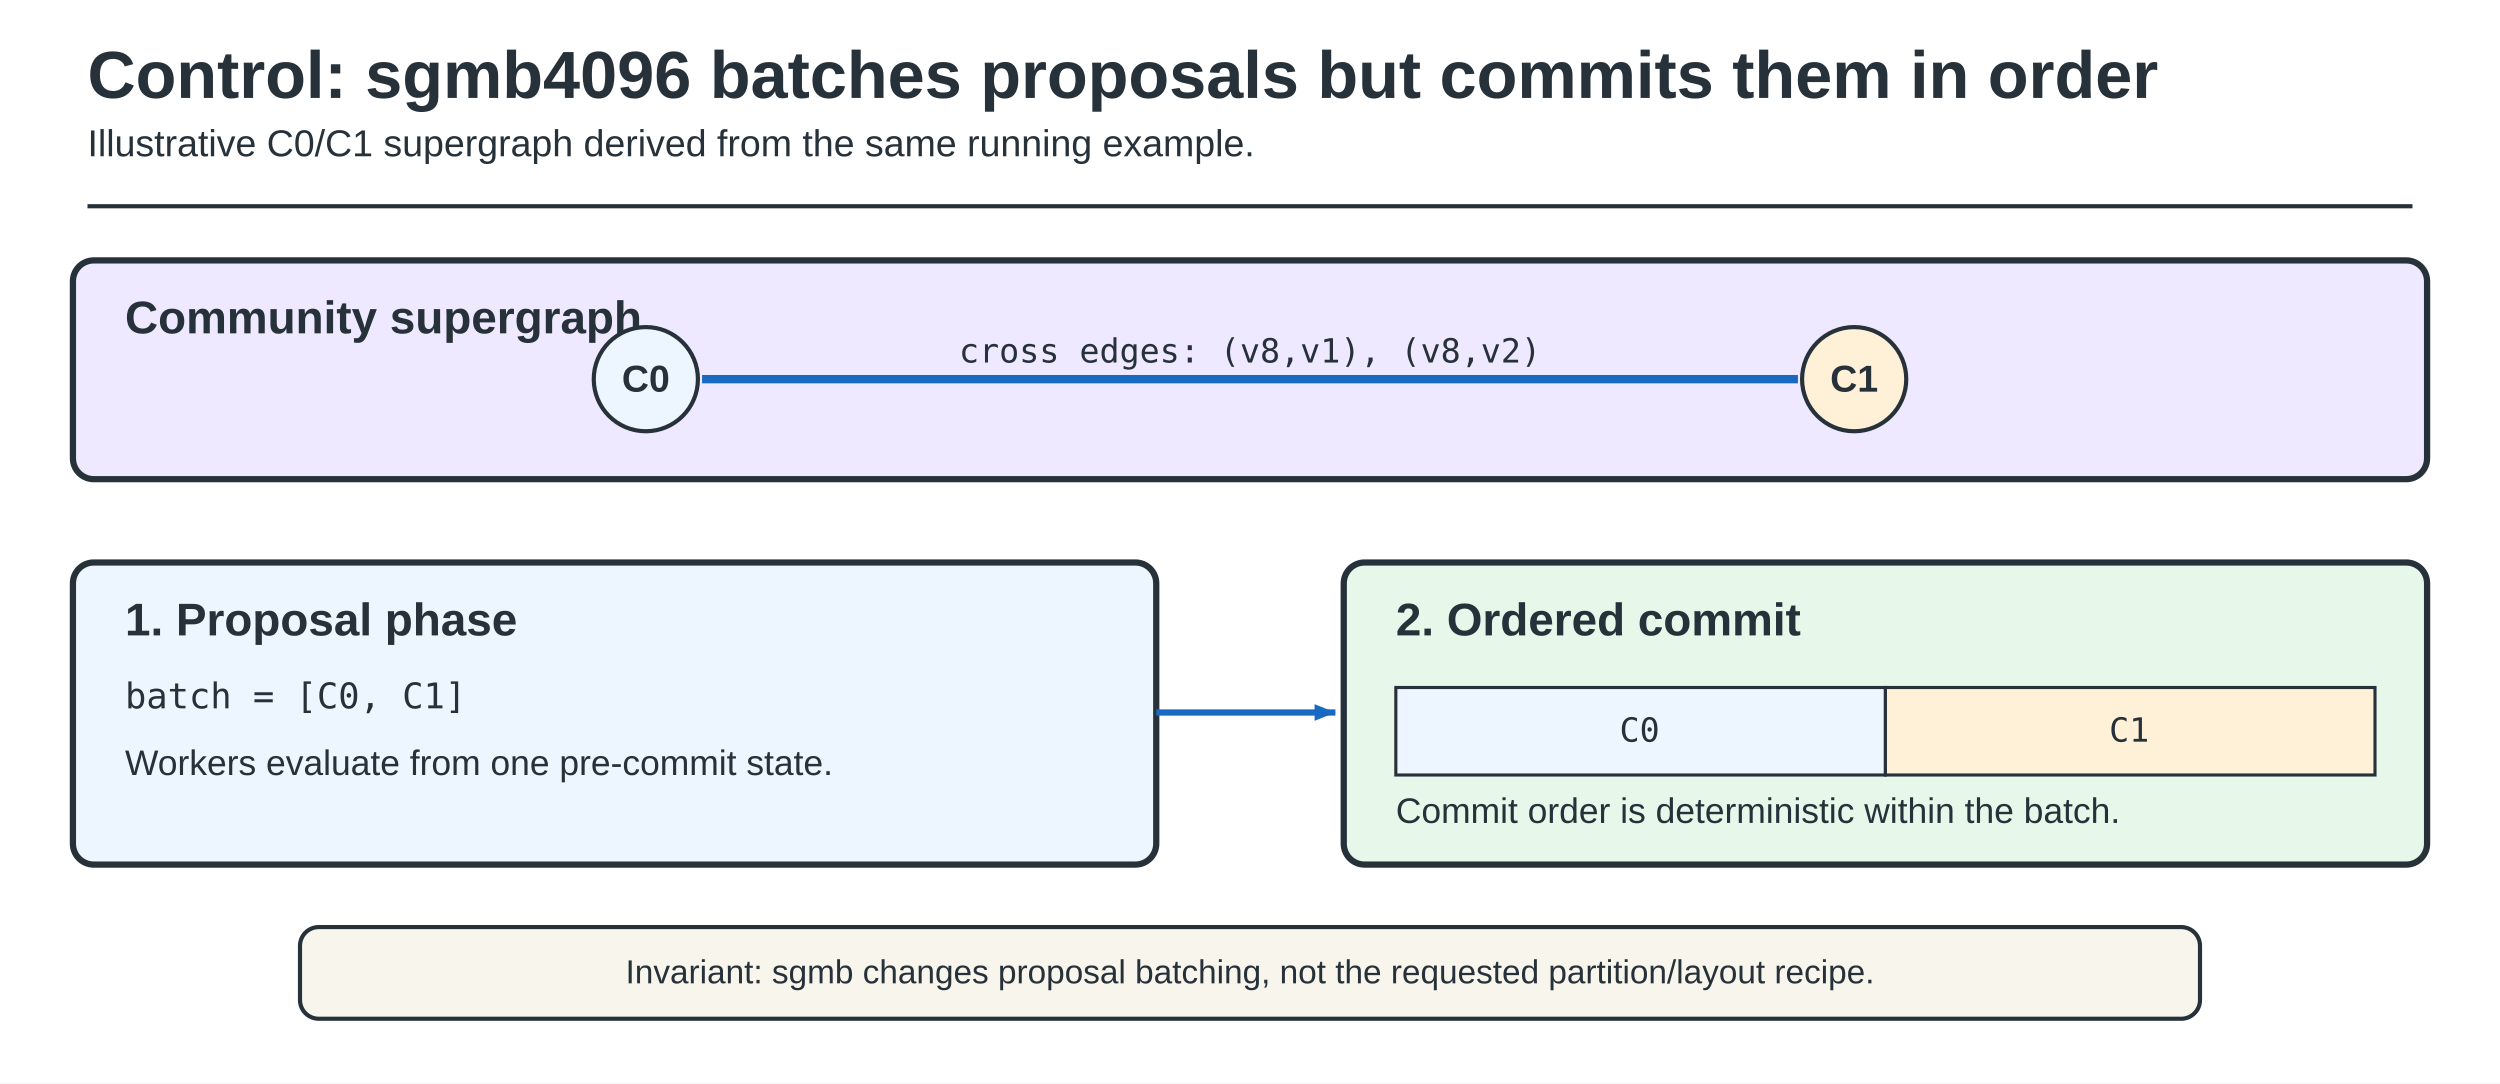
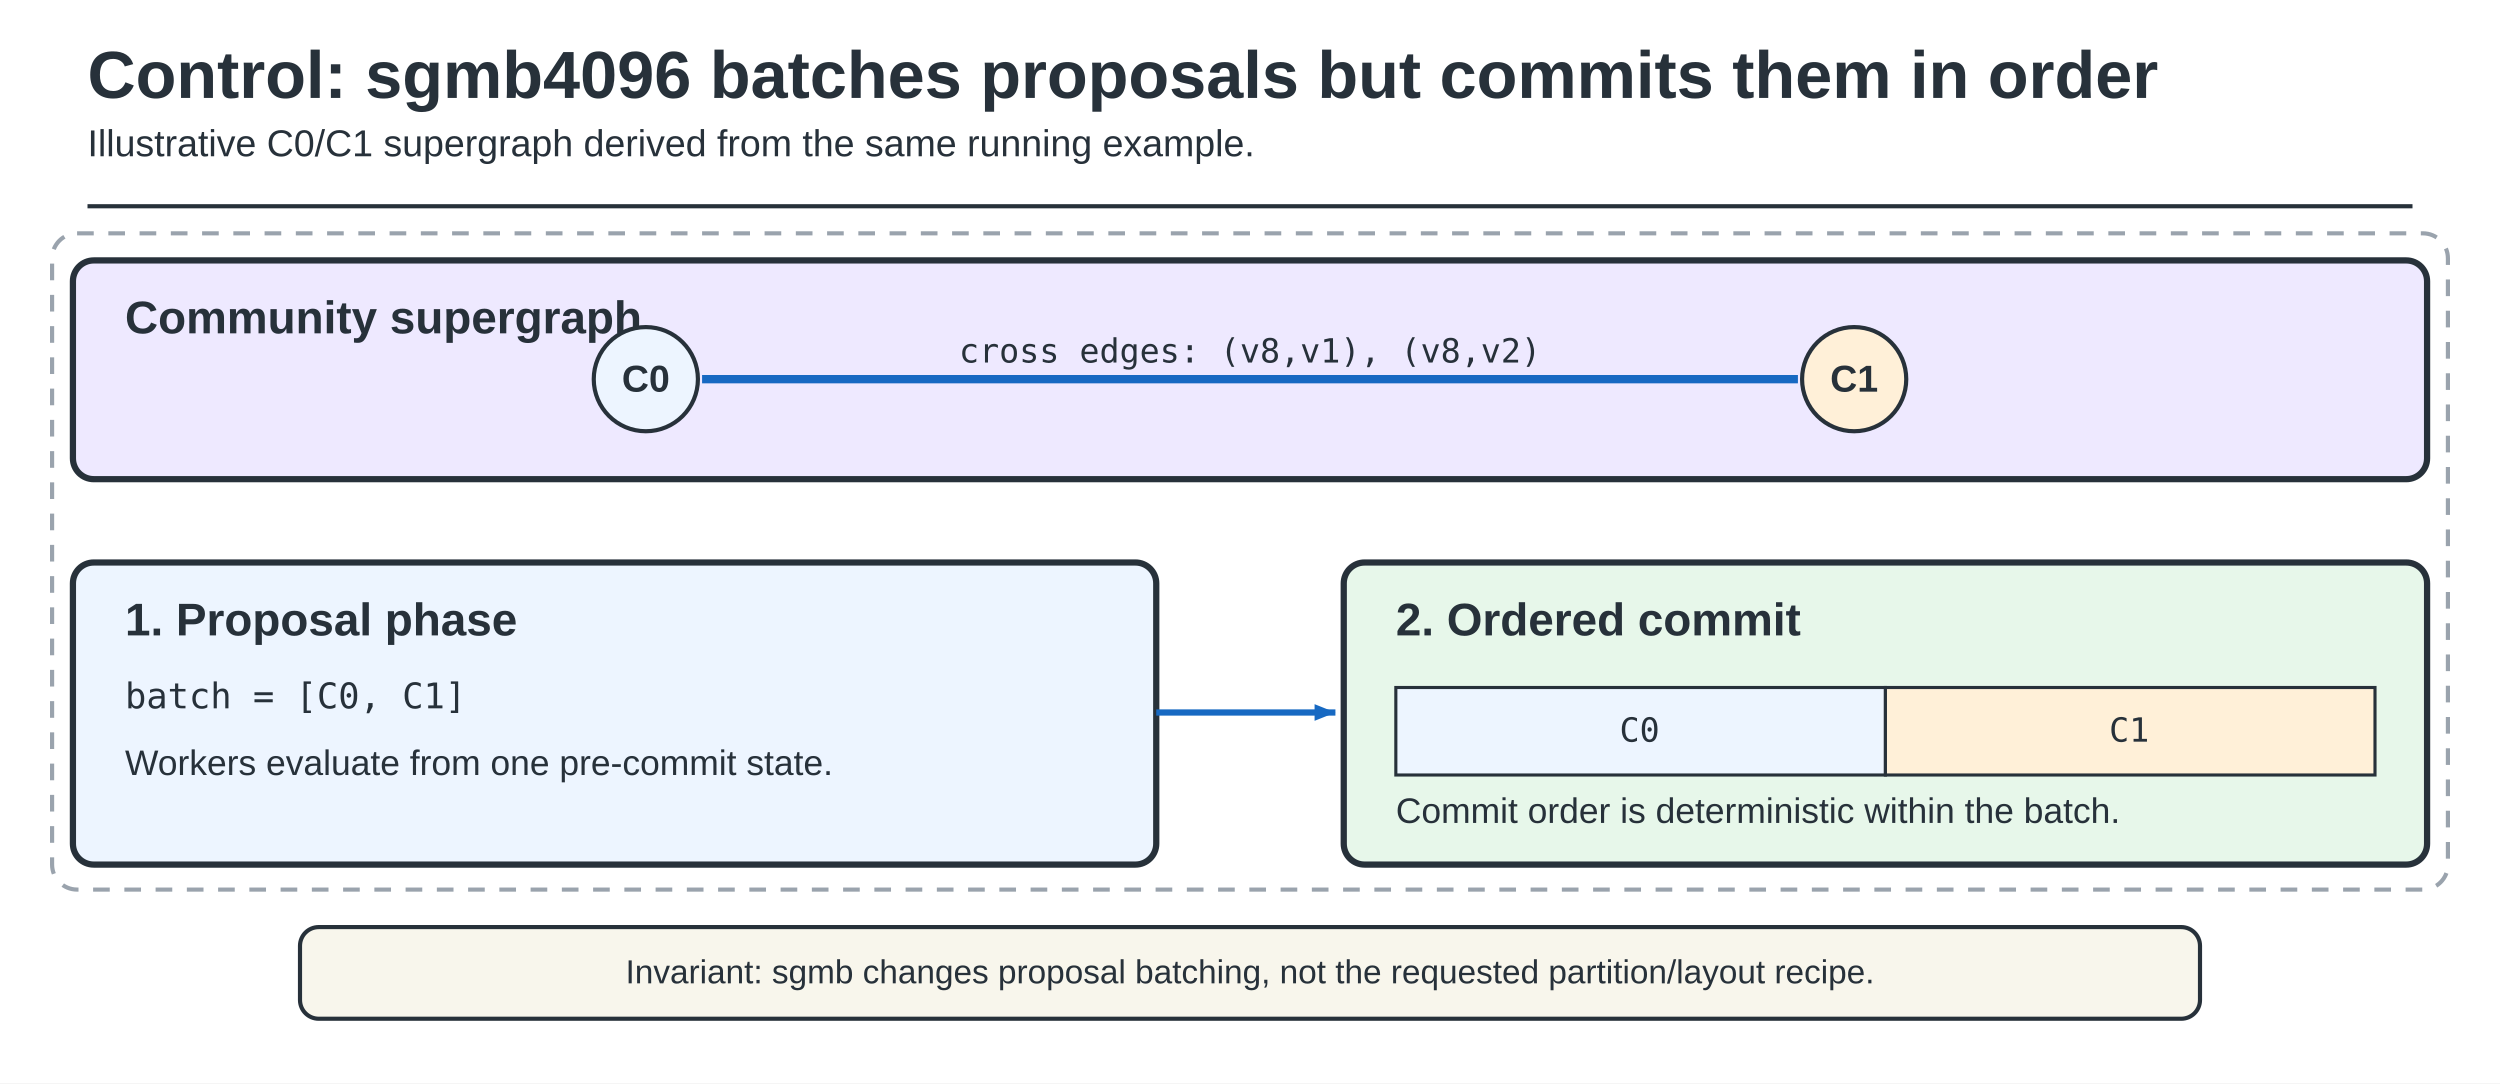
<svg xmlns="http://www.w3.org/2000/svg" width="1200" height="520" viewBox="0 0 1200 520" role="img" aria-labelledby="title desc" fill="#27313A">
  <defs>
    <marker id="arrow" viewBox="0 0 10 8" markerWidth="10" markerHeight="8" refX="10" refY="4" orient="auto" markerUnits="userSpaceOnUse">
      <path d="M0 0 L10 4 L0 8 Z" fill="#1769C2" />
    </marker>
    <style>
      :root{color-scheme:light dark}
      @media(prefers-color-scheme:dark){
        [fill="#27313A"]{fill:#ECE7DD}[stroke="#27313A"]{stroke:#ECE7DD}
        [fill="#FFFFFF"]{fill:#1E2327}[fill="#F8F6EC"]{fill:#252A2E}
        [fill="#EDF5FF"]{fill:#273846}[fill="#E7F7EA"]{fill:#24382A}
        [fill="#FFF0D8"]{fill:#3B3122}[fill="#F7DEDC"]{fill:#3D292A}
        [fill="#EEE9FF"]{fill:#302C3C}[stroke="#9AA3AD"]{stroke:#747D86}
        [stroke="#1769C2"]{stroke:#63A8FF}[fill="#1769C2"]{fill:#63A8FF}
        .arrow{stroke:#63A8FF!important}.edge{stroke:#ECE7DD!important}
      }
      .sans{font-family:Arial,Helvetica,sans-serif}
      .mono{font-family:"SFMono-Regular",Consolas,monospace}
      .title{font-size:32px;font-weight:700}.subtitle{font-size:18px}
      .domain{font-size:16px;font-weight:700;letter-spacing:1.2px}.heading{font-size:22px;font-weight:700}
      .label{font-size:18px;font-weight:700}.body{font-size:17px}.small{font-size:16px}
      .arrow{fill:none;stroke:#1769C2;stroke-width:3;marker-end:url(#arrow)}
      .edge{stroke:#27313A;stroke-width:2.2}
    </style>
  </defs>
  <rect width="1200" height="520" fill="#FFFFFF" />
  <text x="42" y="47" class="sans title">Control: sgmb4096 batches proposals but commits them in order</text>
  <text x="42" y="75" class="sans subtitle">Illustrative C0/C1 supergraph derived from the same running example.</text>
  <line x1="42" y1="99" x2="1158" y2="99" stroke="#27313A" stroke-width="2" />
+   <rect x="25" y="112" width="1150" height="315" rx="12" fill="none" stroke="#9AA3AD" stroke-width="2" stroke-dasharray="8 7" />
  <rect x="35" y="125" width="1130" height="105" rx="10" fill="#EEE9FF" stroke="#27313A" stroke-width="3" />
  <text x="60" y="160" class="sans heading">Community supergraph</text>
  <circle cx="310" cy="182" r="25" fill="#EDF5FF" stroke="#27313A" stroke-width="2" />
  <text x="310" y="188" class="sans label" text-anchor="middle">C0</text>
  <circle cx="890" cy="182" r="25" fill="#FFF0D8" stroke="#27313A" stroke-width="2" />
  <text x="890" y="188" class="sans label" text-anchor="middle">C1</text>
  <line x1="337" y1="182" x2="863" y2="182" stroke="#1769C2" stroke-width="4" />
  <text x="600" y="174" class="mono small" text-anchor="middle">cross edges: (v8,v1), (v8,v2)</text>
  <rect x="35" y="270" width="520" height="145" rx="10" fill="#EDF5FF" stroke="#27313A" stroke-width="3" />
  <text x="60" y="305" class="sans heading">1. Proposal phase</text>
  <text x="60" y="340" class="mono body">batch = [C0, C1]</text>
  <text x="60" y="372" class="sans body">Workers evaluate from one pre-commit state.</text>
  <rect x="645" y="270" width="520" height="145" rx="10" fill="#E7F7EA" stroke="#27313A" stroke-width="3" />
  <text x="670" y="305" class="sans heading">2. Ordered commit</text>
  <rect x="670.00" y="330" width="235.00" height="42" fill="#EDF5FF" stroke="#27313A" stroke-width="1.5" />
  <text x="787" y="356" class="mono small" text-anchor="middle">C0</text>
  <rect x="905.00" y="330" width="235.00" height="42" fill="#FFF0D8" stroke="#27313A" stroke-width="1.5" />
  <text x="1022" y="356" class="mono small" text-anchor="middle">C1</text>
  <text x="670" y="395" class="sans body">Commit order is deterministic within the batch.</text>
  <path d="M555 342 H641" class="arrow" />
  <rect x="144" y="445" width="912" height="44" rx="9" fill="#F8F6EC" stroke="#27313A" stroke-width="2" />
  <text x="600" y="472" class="sans small" text-anchor="middle">Invariant: sgmb changes proposal batching, not the requested partition/layout recipe.</text>
</svg>
